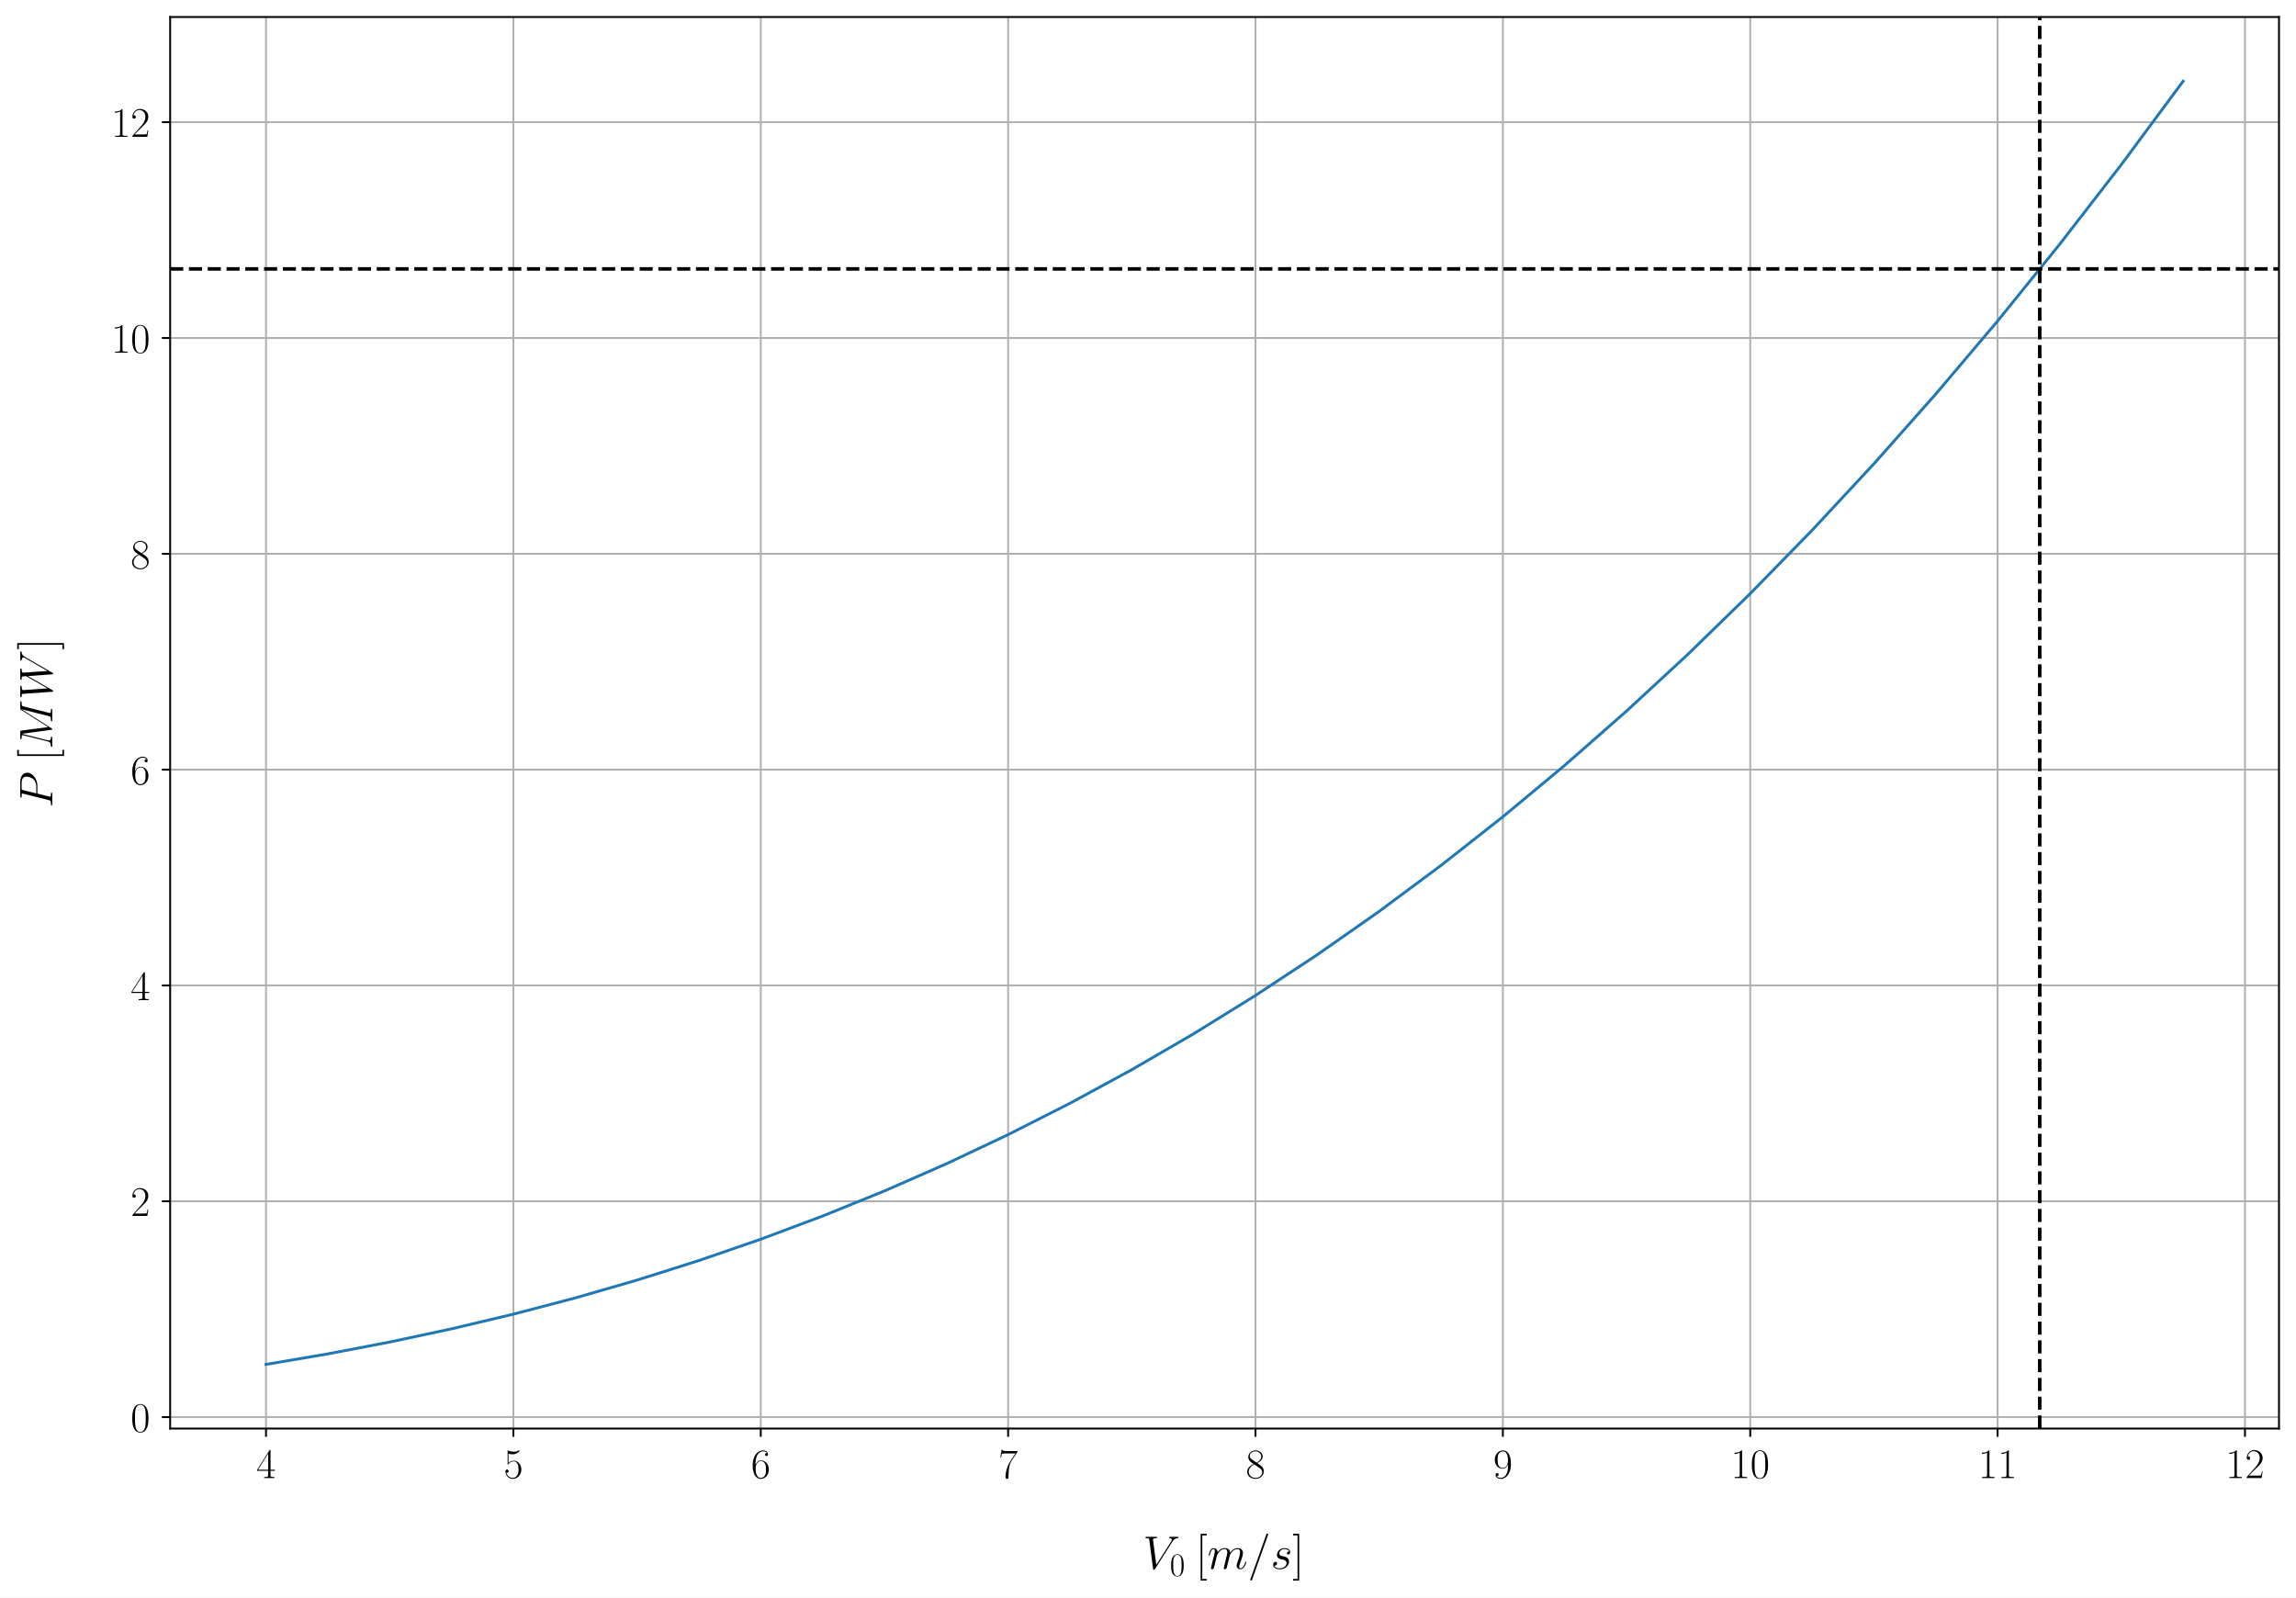
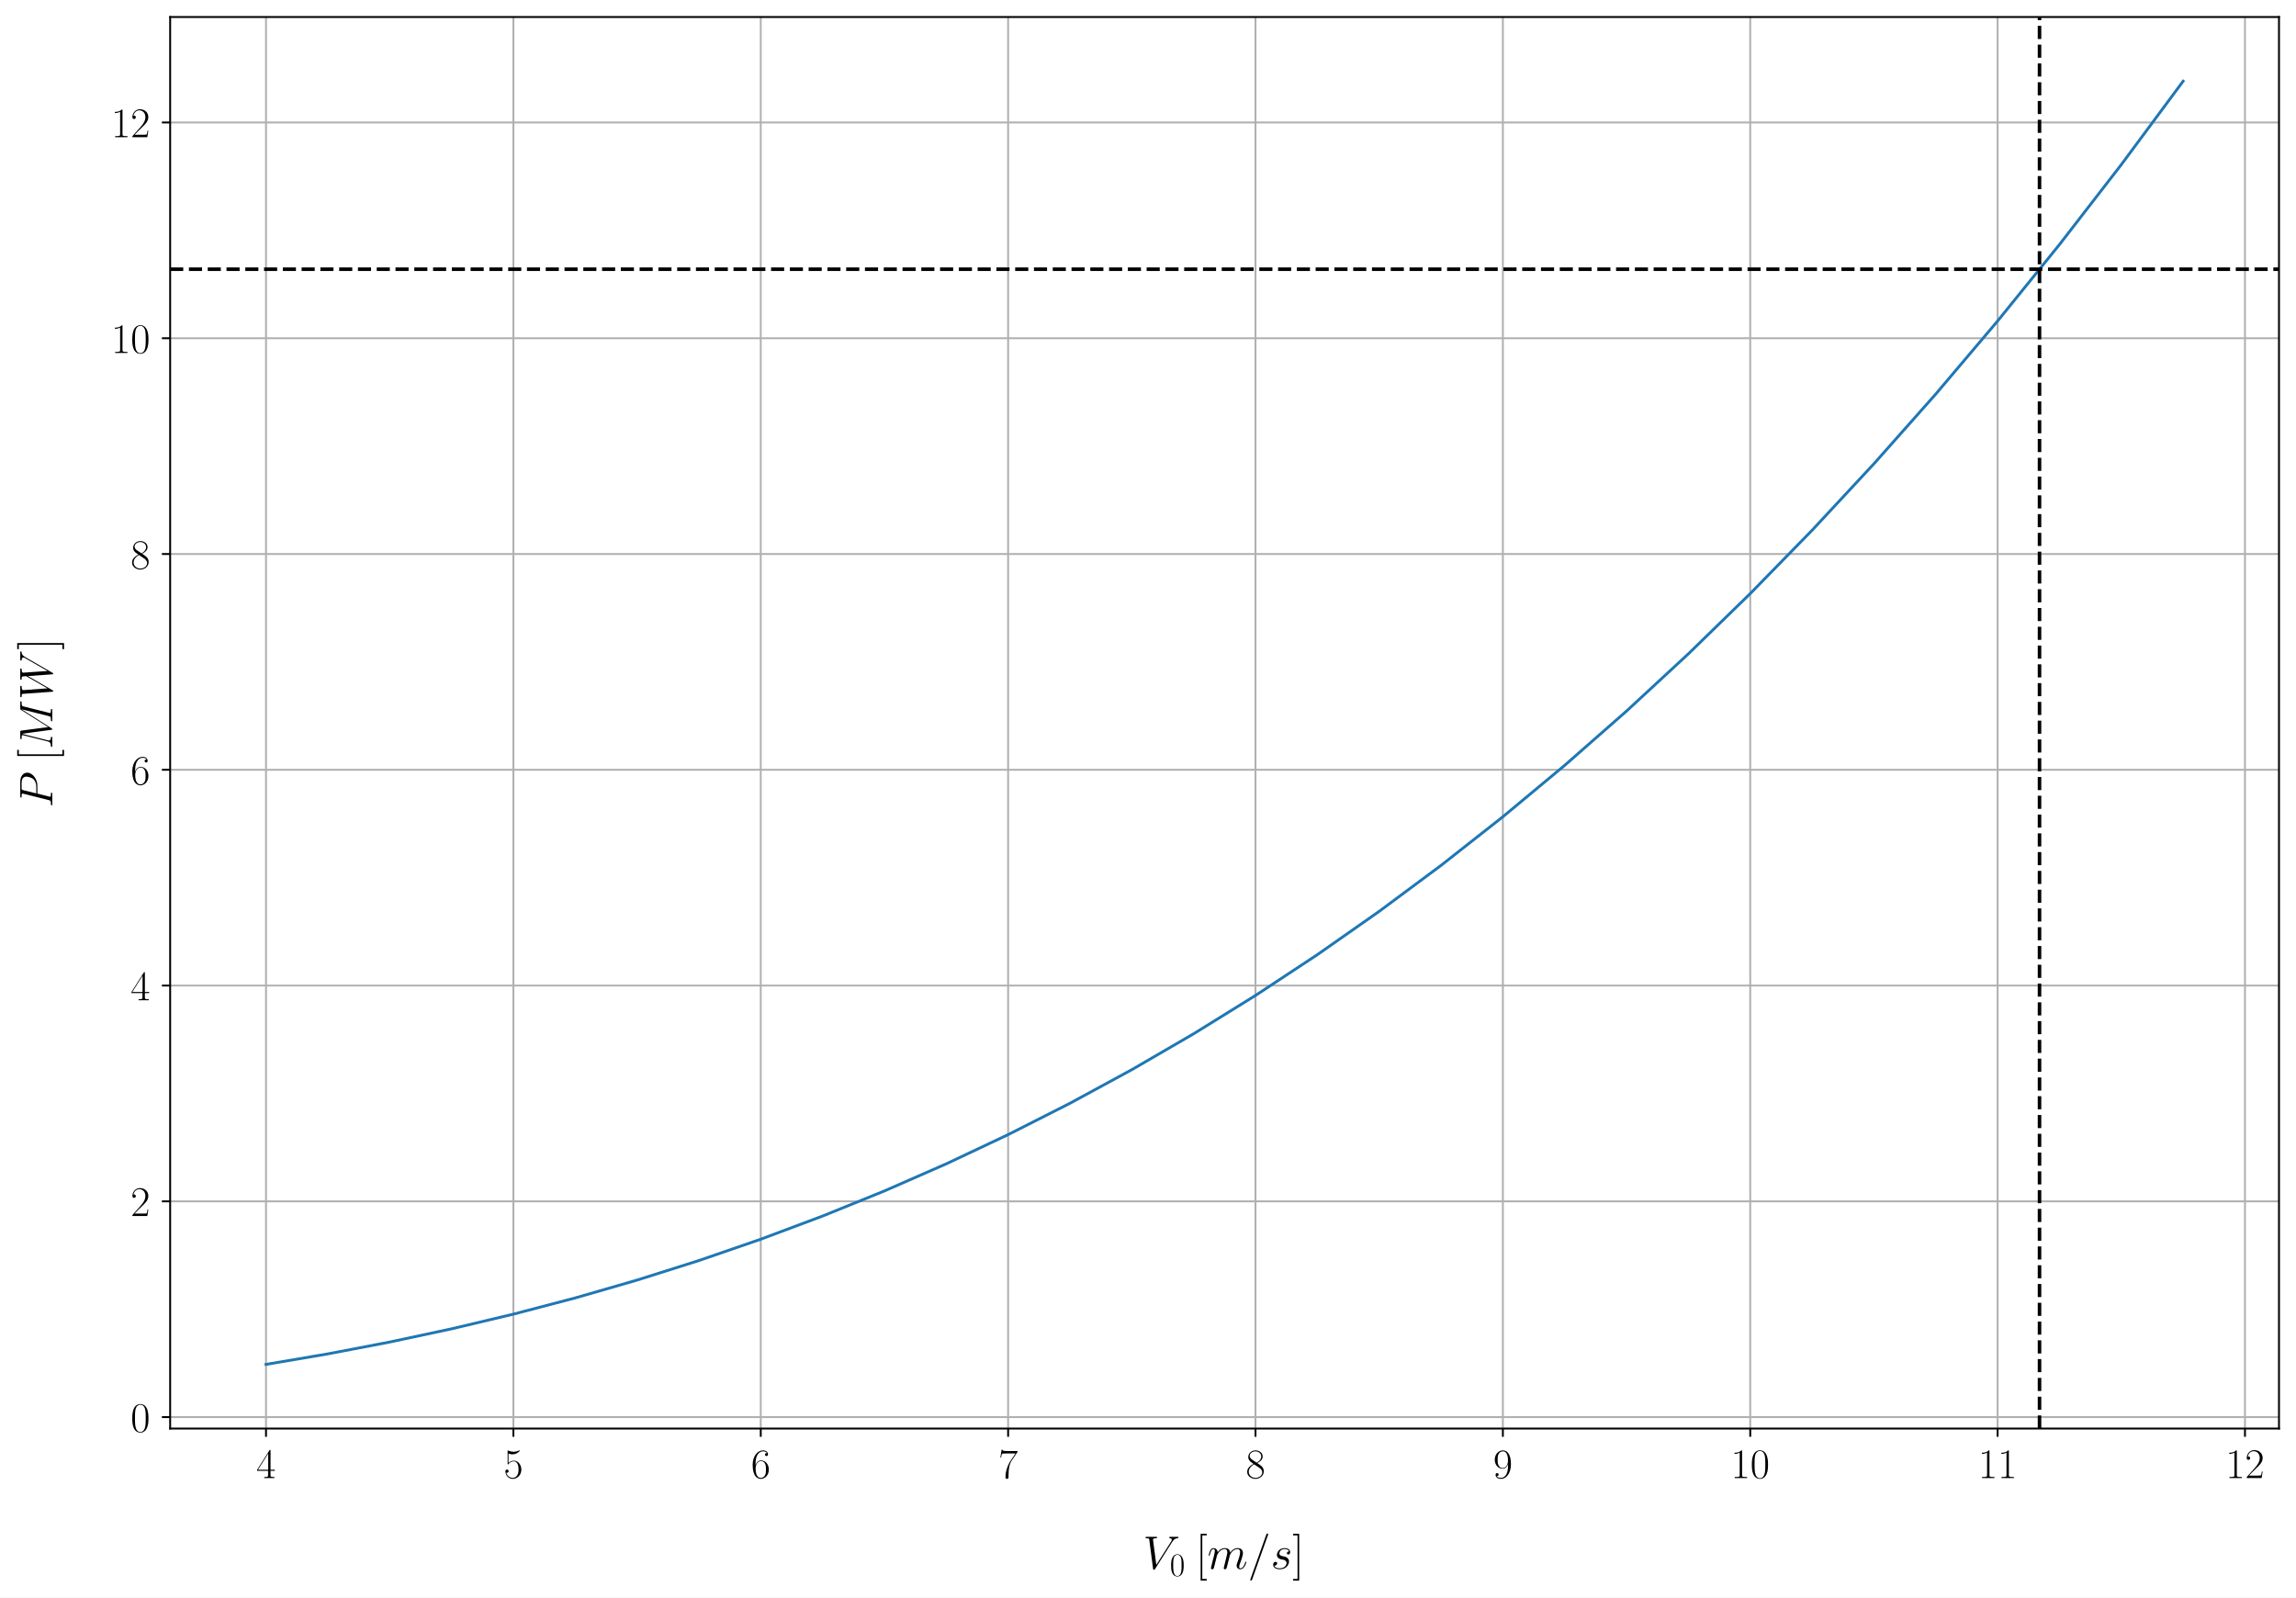
<svg xmlns="http://www.w3.org/2000/svg" xmlns:xlink="http://www.w3.org/1999/xlink" width="972.039pt" height="676.367pt" viewBox="0 0 972.039 676.367" version="1.1">
  <defs>
    <style type="text/css">*{stroke-linejoin: round; stroke-linecap: butt}</style>
  </defs>
  <g id="figure_1">
    <g id="patch_1">
      <path d="M 0 676.367  L 972.039 676.367  L 972.039 0  L 0 0  z " style="fill: #ffffff" />
    </g>
    <g id="axes_1">
      <g id="patch_2">
        <path d="M 72.039 604.8  L 964.839 604.8  L 964.839 7.2  L 72.039 7.2  z " style="fill: #ffffff" />
      </g>
      <g id="matplotlib.axis_1">
        <g id="xtick_1">
          <g id="line2d_1">
-             <path d="M 112.621 604.8  L 112.621 7.2  " clip-path="url(#pb9ecd8c6fe)" style="fill: none; stroke: #b0b0b0; stroke-width: 0.8; stroke-linecap: square" />
+             <path d="M 112.621 604.8  L 112.621 7.2  " clip-path="url(#p5855525c74)" style="fill: none; stroke: #b0b0b0; stroke-width: 0.8; stroke-linecap: square" />
          </g>
          <g id="line2d_2">
            <defs>
-               <path id="m8416f36f7a" d="M 0 0  L 0 3.5  " style="stroke: #000000; stroke-width: 0.8" />
+               <path id="m8d62c795c8" d="M 0 0  L 0 3.5  " style="stroke: #000000; stroke-width: 0.8" />
            </defs>
            <g>
-               <use xlink:href="#m8416f36f7a" x="112.621" y="604.8" style="stroke: #000000; stroke-width: 0.8" />
+               <use xlink:href="#m8d62c795c8" x="112.621" y="604.8" style="stroke: #000000; stroke-width: 0.8" />
            </g>
          </g>
          <g id="text_1">
            <g transform="translate(108.5089 625.7533) scale(0.18 -0.18)">
              <defs>
                <path id="CMR17-34" d="M 2150 4122  C 2150 4256 2144 4256 2029 4256  L 128 1254  L 128 1088  L 1779 1088  L 1779 457  C 1779 224 1766 160 1318 160  L 1197 160  L 1197 0  C 1402 0 1747 0 1965 0  C 2182 0 2528 0 2733 0  L 2733 160  L 2611 160  C 2163 160 2150 224 2150 457  L 2150 1088  L 2803 1088  L 2803 1254  L 2150 1254  L 2150 4122  z M 1798 3703  L 1798 1254  L 256 1254  L 1798 3703  z " transform="scale(0.015625)" />
              </defs>
              <use xlink:href="#CMR17-34" transform="scale(0.996264)" />
            </g>
          </g>
        </g>
        <g id="xtick_2">
          <g id="line2d_3">
-             <path d="M 217.348 604.8  L 217.348 7.2  " clip-path="url(#pb9ecd8c6fe)" style="fill: none; stroke: #b0b0b0; stroke-width: 0.8; stroke-linecap: square" />
+             <path d="M 217.348 604.8  L 217.348 7.2  " clip-path="url(#p5855525c74)" style="fill: none; stroke: #b0b0b0; stroke-width: 0.8; stroke-linecap: square" />
          </g>
          <g id="line2d_4">
            <g>
-               <use xlink:href="#m8416f36f7a" x="217.348" y="604.8" style="stroke: #000000; stroke-width: 0.8" />
+               <use xlink:href="#m8d62c795c8" x="217.348" y="604.8" style="stroke: #000000; stroke-width: 0.8" />
            </g>
          </g>
          <g id="text_2">
            <g transform="translate(213.2362 625.7533) scale(0.18 -0.18)">
              <defs>
                <path id="CMR17-35" d="M 730 3692  C 794 3666 1056 3584 1325 3584  C 1920 3584 2246 3911 2432 4100  C 2432 4157 2432 4192 2394 4192  C 2387 4192 2374 4192 2323 4163  C 2099 4058 1837 3973 1517 3973  C 1325 3973 1037 3999 723 4139  C 653 4171 640 4171 634 4171  C 602 4171 595 4164 595 4037  L 595 2203  C 595 2089 595 2057 659 2057  C 691 2057 704 2070 736 2114  C 941 2401 1222 2522 1542 2522  C 1766 2522 2246 2382 2246 1289  C 2246 1085 2246 715 2054 421  C 1894 159 1645 25 1370 25  C 947 25 518 320 403 814  C 429 807 480 795 506 795  C 589 795 749 840 749 1038  C 749 1210 627 1280 506 1280  C 358 1280 262 1190 262 1011  C 262 454 704 -128 1382 -128  C 2042 -128 2669 440 2669 1264  C 2669 2030 2170 2624 1549 2624  C 1222 2624 947 2503 730 2274  L 730 3692  z " transform="scale(0.015625)" />
              </defs>
              <use xlink:href="#CMR17-35" transform="scale(0.996264)" />
            </g>
          </g>
        </g>
        <g id="xtick_3">
          <g id="line2d_5">
-             <path d="M 322.076 604.8  L 322.076 7.2  " clip-path="url(#pb9ecd8c6fe)" style="fill: none; stroke: #b0b0b0; stroke-width: 0.8; stroke-linecap: square" />
+             <path d="M 322.076 604.8  L 322.076 7.2  " clip-path="url(#p5855525c74)" style="fill: none; stroke: #b0b0b0; stroke-width: 0.8; stroke-linecap: square" />
          </g>
          <g id="line2d_6">
            <g>
-               <use xlink:href="#m8416f36f7a" x="322.076" y="604.8" style="stroke: #000000; stroke-width: 0.8" />
+               <use xlink:href="#m8d62c795c8" x="322.076" y="604.8" style="stroke: #000000; stroke-width: 0.8" />
            </g>
          </g>
          <g id="text_3">
            <g transform="translate(317.9635 625.7533) scale(0.18 -0.18)">
              <defs>
                <path id="CMR17-36" d="M 678 2176  C 678 3690 1395 4032 1811 4032  C 1946 4032 2272 4009 2400 3776  C 2298 3776 2106 3776 2106 3553  C 2106 3381 2246 3323 2336 3323  C 2394 3323 2566 3348 2566 3560  C 2566 3954 2246 4179 1805 4179  C 1043 4179 243 3390 243 1984  C 243 253 966 -128 1478 -128  C 2099 -128 2688 427 2688 1283  C 2688 2081 2170 2662 1517 2662  C 1126 2662 838 2407 678 1960  L 678 2176  z M 1478 25  C 691 25 691 1200 691 1436  C 691 1896 909 2560 1504 2560  C 1613 2560 1926 2560 2138 2120  C 2253 1870 2253 1609 2253 1289  C 2253 944 2253 690 2118 434  C 1978 171 1773 25 1478 25  z " transform="scale(0.015625)" />
              </defs>
              <use xlink:href="#CMR17-36" transform="scale(0.996264)" />
            </g>
          </g>
        </g>
        <g id="xtick_4">
          <g id="line2d_7">
-             <path d="M 426.803 604.8  L 426.803 7.2  " clip-path="url(#pb9ecd8c6fe)" style="fill: none; stroke: #b0b0b0; stroke-width: 0.8; stroke-linecap: square" />
+             <path d="M 426.803 604.8  L 426.803 7.2  " clip-path="url(#p5855525c74)" style="fill: none; stroke: #b0b0b0; stroke-width: 0.8; stroke-linecap: square" />
          </g>
          <g id="line2d_8">
            <g>
-               <use xlink:href="#m8416f36f7a" x="426.803" y="604.8" style="stroke: #000000; stroke-width: 0.8" />
+               <use xlink:href="#m8d62c795c8" x="426.803" y="604.8" style="stroke: #000000; stroke-width: 0.8" />
            </g>
          </g>
          <g id="text_4">
            <g transform="translate(422.6907 625.7533) scale(0.18 -0.18)">
              <defs>
                <path id="CMR17-37" d="M 2886 3941  L 2886 4081  L 1382 4081  C 634 4081 621 4165 595 4288  L 480 4288  L 294 3094  L 410 3094  C 429 3215 474 3540 550 3661  C 589 3712 1062 3712 1171 3712  L 2579 3712  L 1869 2661  C 1395 1954 1069 999 1069 165  C 1069 89 1069 -128 1299 -128  C 1530 -128 1530 89 1530 171  L 1530 465  C 1530 1508 1709 2196 2003 2636  L 2886 3941  z " transform="scale(0.015625)" />
              </defs>
              <use xlink:href="#CMR17-37" transform="scale(0.996264)" />
            </g>
          </g>
        </g>
        <g id="xtick_5">
          <g id="line2d_9">
-             <path d="M 531.53 604.8  L 531.53 7.2  " clip-path="url(#pb9ecd8c6fe)" style="fill: none; stroke: #b0b0b0; stroke-width: 0.8; stroke-linecap: square" />
+             <path d="M 531.53 604.8  L 531.53 7.2  " clip-path="url(#p5855525c74)" style="fill: none; stroke: #b0b0b0; stroke-width: 0.8; stroke-linecap: square" />
          </g>
          <g id="line2d_10">
            <g>
-               <use xlink:href="#m8416f36f7a" x="531.53" y="604.8" style="stroke: #000000; stroke-width: 0.8" />
+               <use xlink:href="#m8d62c795c8" x="531.53" y="604.8" style="stroke: #000000; stroke-width: 0.8" />
            </g>
          </g>
          <g id="text_5">
            <g transform="translate(527.418 625.7533) scale(0.18 -0.18)">
              <defs>
                <path id="CMR17-38" d="M 1741 2264  C 2144 2467 2554 2773 2554 3263  C 2554 3841 1990 4179 1472 4179  C 890 4179 378 3759 378 3180  C 378 3021 416 2747 666 2505  C 730 2442 998 2251 1171 2130  C 883 1983 211 1634 211 934  C 211 279 838 -128 1459 -128  C 2144 -128 2720 362 2720 1010  C 2720 1590 2330 1857 2074 2029  L 1741 2264  z M 902 2822  C 851 2854 595 3051 595 3351  C 595 3739 998 4032 1459 4032  C 1965 4032 2336 3676 2336 3262  C 2336 2669 1670 2331 1638 2331  C 1632 2331 1626 2331 1574 2370  L 902 2822  z M 2080 1519  C 2176 1449 2483 1240 2483 851  C 2483 381 2010 25 1472 25  C 890 25 448 438 448 940  C 448 1443 838 1862 1280 2060  L 2080 1519  z " transform="scale(0.015625)" />
              </defs>
              <use xlink:href="#CMR17-38" transform="scale(0.996264)" />
            </g>
          </g>
        </g>
        <g id="xtick_6">
          <g id="line2d_11">
-             <path d="M 636.257 604.8  L 636.257 7.2  " clip-path="url(#pb9ecd8c6fe)" style="fill: none; stroke: #b0b0b0; stroke-width: 0.8; stroke-linecap: square" />
+             <path d="M 636.257 604.8  L 636.257 7.2  " clip-path="url(#p5855525c74)" style="fill: none; stroke: #b0b0b0; stroke-width: 0.8; stroke-linecap: square" />
          </g>
          <g id="line2d_12">
            <g>
-               <use xlink:href="#m8416f36f7a" x="636.257" y="604.8" style="stroke: #000000; stroke-width: 0.8" />
+               <use xlink:href="#m8d62c795c8" x="636.257" y="604.8" style="stroke: #000000; stroke-width: 0.8" />
            </g>
          </g>
          <g id="text_6">
            <g transform="translate(632.1453 625.7533) scale(0.18 -0.18)">
              <defs>
                <path id="CMR17-39" d="M 2253 1864  C 2253 464 1670 31 1190 31  C 1043 31 685 31 538 294  C 704 268 826 357 826 518  C 826 692 685 749 595 749  C 538 749 365 723 365 506  C 365 71 742 -128 1203 -128  C 1939 -128 2688 674 2688 2073  C 2688 3817 1971 4179 1485 4179  C 851 4179 243 3628 243 2778  C 243 1991 762 1408 1414 1408  C 1952 1408 2189 1903 2253 2112  L 2253 1864  z M 1427 1510  C 1254 1510 1011 1542 813 1922  C 678 2169 678 2461 678 2771  C 678 3146 678 3405 858 3684  C 947 3817 1114 4032 1485 4032  C 2240 4032 2240 2885 2240 2632  C 2240 2182 2035 1510 1427 1510  z " transform="scale(0.015625)" />
              </defs>
              <use xlink:href="#CMR17-39" transform="scale(0.996264)" />
            </g>
          </g>
        </g>
        <g id="xtick_7">
          <g id="line2d_13">
-             <path d="M 740.985 604.8  L 740.985 7.2  " clip-path="url(#pb9ecd8c6fe)" style="fill: none; stroke: #b0b0b0; stroke-width: 0.8; stroke-linecap: square" />
+             <path d="M 740.985 604.8  L 740.985 7.2  " clip-path="url(#p5855525c74)" style="fill: none; stroke: #b0b0b0; stroke-width: 0.8; stroke-linecap: square" />
          </g>
          <g id="line2d_14">
            <g>
-               <use xlink:href="#m8416f36f7a" x="740.985" y="604.8" style="stroke: #000000; stroke-width: 0.8" />
+               <use xlink:href="#m8d62c795c8" x="740.985" y="604.8" style="stroke: #000000; stroke-width: 0.8" />
            </g>
          </g>
          <g id="text_7">
            <g transform="translate(732.7604 625.7533) scale(0.18 -0.18)">
              <defs>
                <path id="CMR17-31" d="M 1702 4058  C 1702 4192 1696 4192 1606 4192  C 1357 3916 979 3827 621 3827  C 602 3827 570 3827 563 3808  C 557 3795 557 3782 557 3648  C 755 3648 1088 3686 1344 3839  L 1344 461  C 1344 236 1331 160 781 160  L 589 160  L 589 0  C 896 0 1216 0 1523 0  C 1830 0 2150 0 2458 0  L 2458 160  L 2266 160  C 1715 160 1702 230 1702 458  L 1702 4058  z " transform="scale(0.015625)" />
                <path id="CMR17-30" d="M 2688 2025  C 2688 2416 2682 3080 2413 3591  C 2176 4039 1798 4198 1466 4198  C 1158 4198 768 4058 525 3597  C 269 3118 243 2524 243 2025  C 243 1661 250 1106 448 619  C 723 -39 1216 -128 1466 -128  C 1760 -128 2208 -7 2470 600  C 2662 1042 2688 1559 2688 2025  z M 1466 -26  C 1056 -26 813 325 723 812  C 653 1188 653 1738 653 2096  C 653 2588 653 2997 736 3387  C 858 3929 1216 4096 1466 4096  C 1728 4096 2067 3923 2189 3400  C 2272 3036 2278 2607 2278 2096  C 2278 1680 2278 1169 2202 792  C 2067 95 1690 -26 1466 -26  z " transform="scale(0.015625)" />
              </defs>
              <use xlink:href="#CMR17-31" transform="scale(0.996264)" />
              <use xlink:href="#CMR17-30" transform="translate(45.69048 0) scale(0.996264)" />
            </g>
          </g>
        </g>
        <g id="xtick_8">
          <g id="line2d_15">
-             <path d="M 845.712 604.8  L 845.712 7.2  " clip-path="url(#pb9ecd8c6fe)" style="fill: none; stroke: #b0b0b0; stroke-width: 0.8; stroke-linecap: square" />
+             <path d="M 845.712 604.8  L 845.712 7.2  " clip-path="url(#p5855525c74)" style="fill: none; stroke: #b0b0b0; stroke-width: 0.8; stroke-linecap: square" />
          </g>
          <g id="line2d_16">
            <g>
-               <use xlink:href="#m8416f36f7a" x="845.712" y="604.8" style="stroke: #000000; stroke-width: 0.8" />
+               <use xlink:href="#m8d62c795c8" x="845.712" y="604.8" style="stroke: #000000; stroke-width: 0.8" />
            </g>
          </g>
          <g id="text_8">
            <g transform="translate(837.4877 625.7533) scale(0.18 -0.18)">
              <use xlink:href="#CMR17-31" transform="scale(0.996264)" />
              <use xlink:href="#CMR17-31" transform="translate(45.69048 0) scale(0.996264)" />
            </g>
          </g>
        </g>
        <g id="xtick_9">
          <g id="line2d_17">
-             <path d="M 950.439 604.8  L 950.439 7.2  " clip-path="url(#pb9ecd8c6fe)" style="fill: none; stroke: #b0b0b0; stroke-width: 0.8; stroke-linecap: square" />
+             <path d="M 950.439 604.8  L 950.439 7.2  " clip-path="url(#p5855525c74)" style="fill: none; stroke: #b0b0b0; stroke-width: 0.8; stroke-linecap: square" />
          </g>
          <g id="line2d_18">
            <g>
-               <use xlink:href="#m8416f36f7a" x="950.439" y="604.8" style="stroke: #000000; stroke-width: 0.8" />
+               <use xlink:href="#m8d62c795c8" x="950.439" y="604.8" style="stroke: #000000; stroke-width: 0.8" />
            </g>
          </g>
          <g id="text_9">
            <g transform="translate(942.215 625.7533) scale(0.18 -0.18)">
              <defs>
                <path id="CMR17-32" d="M 2669 989  L 2554 989  C 2490 536 2438 459 2413 420  C 2381 369 1920 369 1830 369  L 602 369  C 832 619 1280 1072 1824 1597  C 2214 1967 2669 2402 2669 3035  C 2669 3790 2067 4224 1395 4224  C 691 4224 262 3604 262 3030  C 262 2780 448 2748 525 2748  C 589 2748 781 2787 781 3010  C 781 3207 614 3264 525 3264  C 486 3264 448 3258 422 3245  C 544 3790 915 4058 1306 4058  C 1862 4058 2227 3617 2227 3035  C 2227 2479 1901 2000 1536 1584  L 262 146  L 262 0  L 2515 0  L 2669 989  z " transform="scale(0.015625)" />
              </defs>
              <use xlink:href="#CMR17-31" transform="scale(0.996264)" />
              <use xlink:href="#CMR17-32" transform="translate(45.69048 0) scale(0.996264)" />
            </g>
          </g>
        </g>
        <g id="text_10">
          <g transform="translate(483.8957 664.1853) scale(0.2 -0.2)">
            <defs>
              <path id="CMMI12-56" d="M 3962 3640  C 4179 3984 4378 4136 4704 4162  C 4768 4168 4819 4168 4819 4282  C 4819 4308 4806 4346 4749 4346  C 4634 4346 4358 4346 4243 4346  C 4058 4346 3866 4346 3686 4346  C 3635 4346 3571 4346 3571 4226  C 3571 4168 3629 4162 3654 4162  C 3891 4143 3917 4029 3917 3952  C 3917 3857 3827 3710 3821 3704  L 1811 540  L 1363 3969  C 1363 4160 1696 4160 1766 4160  C 1862 4160 1920 4160 1920 4282  C 1920 4346 1850 4346 1830 4346  C 1722 4346 1594 4346 1485 4346  L 1126 4346  C 659 4346 467 4346 461 4346  C 422 4346 346 4346 346 4230  C 346 4160 390 4160 493 4160  C 819 4160 838 4102 858 3944  L 1370 24  C 1389 -109 1389 -128 1478 -128  C 1555 -128 1587 -109 1651 -8  L 3962 3640  z " transform="scale(0.015625)" />
              <path id="CMR17-5b" d="M 1504 -1600  L 1504 -1377  L 902 -1377  L 902 4544  L 1504 4544  L 1504 4767  L 678 4767  L 678 -1600  L 1504 -1600  z " transform="scale(0.015625)" />
              <path id="CMMI12-6d" d="M 1318 1871  C 1331 1910 1491 2229 1728 2433  C 1894 2586 2112 2689 2362 2689  C 2618 2689 2707 2497 2707 2242  C 2707 2203 2707 2076 2630 1775  L 2470 1118  C 2419 926 2298 453 2285 383  C 2259 287 2221 121 2221 96  C 2221 6 2291 -64 2387 -64  C 2579 -64 2611 83 2669 313  L 3053 1839  C 3066 1890 3398 2689 4102 2689  C 4358 2689 4448 2497 4448 2242  C 4448 1884 4198 1188 4058 805  C 4000 651 3968 568 3968 453  C 3968 166 4166 -64 4474 -64  C 5069 -64 5293 875 5293 913  C 5293 945 5267 971 5229 971  C 5171 971 5165 952 5133 843  C 4986 332 4749 64 4493 64  C 4429 64 4326 64 4326 269  C 4326 436 4403 640 4429 710  C 4544 1018 4832 1773 4832 2145  C 4832 2528 4608 2816 4122 2816  C 3693 2816 3347 2574 3091 2197  C 3072 2542 2861 2816 2381 2816  C 1811 2816 1510 2415 1395 2255  C 1376 2618 1114 2816 832 2816  C 646 2816 499 2727 378 2484  C 262 2254 173 1865 173 1839  C 173 1814 198 1782 243 1782  C 294 1782 301 1788 339 1935  C 435 2312 557 2689 813 2689  C 960 2689 1011 2586 1011 2395  C 1011 2254 947 2005 902 1807  L 723 1118  C 698 996 627 709 595 594  C 550 428 480 128 480 96  C 480 6 550 -64 646 -64  C 723 -64 813 -26 864 70  C 877 102 934 326 966 453  L 1107 1028  L 1318 1871  z " transform="scale(0.015625)" />
              <path id="CMMI12-3d" d="M 2746 4562  C 2746 4569 2784 4666 2784 4678  C 2784 4755 2720 4800 2669 4800  C 2637 4800 2579 4800 2528 4659  L 384 -1363  C 384 -1370 346 -1465 346 -1478  C 346 -1555 410 -1600 461 -1600  C 499 -1600 557 -1593 602 -1459  L 2746 4562  z " transform="scale(0.015625)" />
              <path id="CMMI12-73" d="M 1459 1280  C 1568 1261 1741 1223 1779 1216  C 1862 1192 2150 1090 2150 783  C 2150 586 1971 70 1229 70  C 1094 70 614 70 486 436  C 742 404 870 603 870 745  C 870 880 781 950 653 950  C 512 950 326 841 326 552  C 326 173 710 -64 1222 -64  C 2195 -64 2483 651 2483 984  C 2483 1079 2483 1258 2278 1462  C 2118 1616 1965 1648 1619 1718  C 1446 1756 1171 1814 1171 2101  C 1171 2229 1286 2689 1894 2689  C 2163 2689 2426 2589 2490 2368  C 2208 2368 2195 2125 2195 2119  C 2195 1984 2317 1946 2374 1946  C 2464 1946 2643 2015 2643 2281  C 2643 2545 2400 2816 1901 2816  C 1062 2816 838 2160 838 1899  C 838 1414 1312 1312 1459 1280  z " transform="scale(0.015625)" />
              <path id="CMR17-5d" d="M 915 4767  L 90 4767  L 90 4544  L 691 4544  L 691 -1377  L 90 -1377  L 90 -1600  L 915 -1600  L 915 4767  z " transform="scale(0.015625)" />
            </defs>
            <use xlink:href="#CMMI12-56" transform="scale(0.996264)" />
            <use xlink:href="#CMR17-30" transform="translate(56.86958 -14.94392) scale(0.697382)" />
            <use xlink:href="#CMR17-5b" transform="translate(111.4901 0) scale(0.996264)" />
            <use xlink:href="#CMMI12-6d" transform="translate(136.3612 0) scale(0.996264)" />
            <use xlink:href="#CMMI12-3d" transform="translate(221.6884 0) scale(0.996264)" />
            <use xlink:href="#CMMI12-73" transform="translate(270.4633 0) scale(0.996264)" />
            <use xlink:href="#CMR17-5d" transform="translate(316.4133 0) scale(0.996264)" />
          </g>
        </g>
      </g>
      <g id="matplotlib.axis_2">
        <g id="ytick_1">
          <g id="line2d_19">
-             <path d="M 72.039 599.95  L 964.839 599.95  " clip-path="url(#pb9ecd8c6fe)" style="fill: none; stroke: #b0b0b0; stroke-width: 0.8; stroke-linecap: square" />
+             <path d="M 72.039 599.95  L 964.839 599.95  " clip-path="url(#p5855525c74)" style="fill: none; stroke: #b0b0b0; stroke-width: 0.8; stroke-linecap: square" />
          </g>
          <g id="line2d_20">
            <defs>
-               <path id="m0de2d76654" d="M 0 0  L -3.5 0  " style="stroke: #000000; stroke-width: 0.8" />
+               <path id="mc6c056922f" d="M 0 0  L -3.5 0  " style="stroke: #000000; stroke-width: 0.8" />
            </defs>
            <g>
-               <use xlink:href="#m0de2d76654" x="72.039" y="599.95" style="stroke: #000000; stroke-width: 0.8" />
+               <use xlink:href="#mc6c056922f" x="72.039" y="599.95" style="stroke: #000000; stroke-width: 0.8" />
            </g>
          </g>
          <g id="text_11">
            <g transform="translate(55.31495 606.1764) scale(0.18 -0.18)">
              <use xlink:href="#CMR17-30" transform="scale(0.996264)" />
            </g>
          </g>
        </g>
        <g id="ytick_2">
          <g id="line2d_21">
-             <path d="M 72.039 508.578  L 964.839 508.578  " clip-path="url(#pb9ecd8c6fe)" style="fill: none; stroke: #b0b0b0; stroke-width: 0.8; stroke-linecap: square" />
+             <path d="M 72.039 508.6  L 964.839 508.6  " clip-path="url(#p5855525c74)" style="fill: none; stroke: #b0b0b0; stroke-width: 0.8; stroke-linecap: square" />
          </g>
          <g id="line2d_22">
            <g>
-               <use xlink:href="#m0de2d76654" x="72.039" y="508.578" style="stroke: #000000; stroke-width: 0.8" />
+               <use xlink:href="#mc6c056922f" x="72.039" y="508.6" style="stroke: #000000; stroke-width: 0.8" />
            </g>
          </g>
          <g id="text_12">
-             <g transform="translate(55.31495 514.8047) scale(0.18 -0.18)">
+             <g transform="translate(55.31495 514.827) scale(0.18 -0.18)">
              <use xlink:href="#CMR17-32" transform="scale(0.996264)" />
            </g>
          </g>
        </g>
        <g id="ytick_3">
          <g id="line2d_23">
-             <path d="M 72.039 417.206  L 964.839 417.206  " clip-path="url(#pb9ecd8c6fe)" style="fill: none; stroke: #b0b0b0; stroke-width: 0.8; stroke-linecap: square" />
+             <path d="M 72.039 417.251  L 964.839 417.251  " clip-path="url(#p5855525c74)" style="fill: none; stroke: #b0b0b0; stroke-width: 0.8; stroke-linecap: square" />
          </g>
          <g id="line2d_24">
            <g>
-               <use xlink:href="#m0de2d76654" x="72.039" y="417.206" style="stroke: #000000; stroke-width: 0.8" />
+               <use xlink:href="#mc6c056922f" x="72.039" y="417.251" style="stroke: #000000; stroke-width: 0.8" />
            </g>
          </g>
          <g id="text_13">
-             <g transform="translate(55.31495 423.433) scale(0.18 -0.18)">
+             <g transform="translate(55.31495 423.4777) scale(0.18 -0.18)">
              <use xlink:href="#CMR17-34" transform="scale(0.996264)" />
            </g>
          </g>
        </g>
        <g id="ytick_4">
          <g id="line2d_25">
-             <path d="M 72.039 325.835  L 964.839 325.835  " clip-path="url(#pb9ecd8c6fe)" style="fill: none; stroke: #b0b0b0; stroke-width: 0.8; stroke-linecap: square" />
+             <path d="M 72.039 325.902  L 964.839 325.902  " clip-path="url(#p5855525c74)" style="fill: none; stroke: #b0b0b0; stroke-width: 0.8; stroke-linecap: square" />
          </g>
          <g id="line2d_26">
            <g>
-               <use xlink:href="#m0de2d76654" x="72.039" y="325.835" style="stroke: #000000; stroke-width: 0.8" />
+               <use xlink:href="#mc6c056922f" x="72.039" y="325.902" style="stroke: #000000; stroke-width: 0.8" />
            </g>
          </g>
          <g id="text_14">
-             <g transform="translate(55.31495 332.0612) scale(0.18 -0.18)">
+             <g transform="translate(55.31495 332.1284) scale(0.18 -0.18)">
              <use xlink:href="#CMR17-36" transform="scale(0.996264)" />
            </g>
          </g>
        </g>
        <g id="ytick_5">
          <g id="line2d_27">
-             <path d="M 72.039 234.463  L 964.839 234.463  " clip-path="url(#pb9ecd8c6fe)" style="fill: none; stroke: #b0b0b0; stroke-width: 0.8; stroke-linecap: square" />
+             <path d="M 72.039 234.552  L 964.839 234.552  " clip-path="url(#p5855525c74)" style="fill: none; stroke: #b0b0b0; stroke-width: 0.8; stroke-linecap: square" />
          </g>
          <g id="line2d_28">
            <g>
-               <use xlink:href="#m0de2d76654" x="72.039" y="234.463" style="stroke: #000000; stroke-width: 0.8" />
+               <use xlink:href="#mc6c056922f" x="72.039" y="234.552" style="stroke: #000000; stroke-width: 0.8" />
            </g>
          </g>
          <g id="text_15">
-             <g transform="translate(55.31495 240.6895) scale(0.18 -0.18)">
+             <g transform="translate(55.31495 240.779) scale(0.18 -0.18)">
              <use xlink:href="#CMR17-38" transform="scale(0.996264)" />
            </g>
          </g>
        </g>
        <g id="ytick_6">
          <g id="line2d_29">
-             <path d="M 72.039 143.091  L 964.839 143.091  " clip-path="url(#pb9ecd8c6fe)" style="fill: none; stroke: #b0b0b0; stroke-width: 0.8; stroke-linecap: square" />
+             <path d="M 72.039 143.203  L 964.839 143.203  " clip-path="url(#p5855525c74)" style="fill: none; stroke: #b0b0b0; stroke-width: 0.8; stroke-linecap: square" />
          </g>
          <g id="line2d_30">
            <g>
-               <use xlink:href="#m0de2d76654" x="72.039" y="143.091" style="stroke: #000000; stroke-width: 0.8" />
+               <use xlink:href="#mc6c056922f" x="72.039" y="143.203" style="stroke: #000000; stroke-width: 0.8" />
            </g>
          </g>
          <g id="text_16">
-             <g transform="translate(47.09067 149.3178) scale(0.18 -0.18)">
+             <g transform="translate(47.09067 149.4297) scale(0.18 -0.18)">
              <use xlink:href="#CMR17-31" transform="scale(0.996264)" />
              <use xlink:href="#CMR17-30" transform="translate(45.69048 0) scale(0.996264)" />
            </g>
          </g>
        </g>
        <g id="ytick_7">
          <g id="line2d_31">
-             <path d="M 72.039 51.719  L 964.839 51.719  " clip-path="url(#pb9ecd8c6fe)" style="fill: none; stroke: #b0b0b0; stroke-width: 0.8; stroke-linecap: square" />
+             <path d="M 72.039 51.854  L 964.839 51.854  " clip-path="url(#p5855525c74)" style="fill: none; stroke: #b0b0b0; stroke-width: 0.8; stroke-linecap: square" />
          </g>
          <g id="line2d_32">
            <g>
-               <use xlink:href="#m0de2d76654" x="72.039" y="51.719" style="stroke: #000000; stroke-width: 0.8" />
+               <use xlink:href="#mc6c056922f" x="72.039" y="51.854" style="stroke: #000000; stroke-width: 0.8" />
            </g>
          </g>
          <g id="text_17">
-             <g transform="translate(47.09067 57.9461) scale(0.18 -0.18)">
+             <g transform="translate(47.09067 58.08037) scale(0.18 -0.18)">
              <use xlink:href="#CMR17-31" transform="scale(0.996264)" />
              <use xlink:href="#CMR17-32" transform="translate(45.69048 0) scale(0.996264)" />
            </g>
          </g>
        </g>
        <g id="text_18">
          <g transform="translate(22.12602 341.8731) rotate(-90) scale(0.2 -0.2)">
            <defs>
              <path id="CMMI12-50" d="M 1894 2023  L 2970 2023  C 3853 2023 4736 2673 4736 3401  C 4736 3898 4314 4352 3507 4352  L 1530 4352  C 1408 4352 1350 4352 1350 4231  C 1350 4167 1408 4167 1504 4167  C 1894 4167 1894 4116 1894 4046  C 1894 4034 1894 3995 1869 3899  L 1005 472  C 947 249 934 185 486 185  C 365 185 301 185 301 70  C 301 0 358 0 397 0  C 518 0 646 0 768 0  L 1517 0  C 1638 0 1773 0 1894 0  C 1946 0 2016 0 2016 121  C 2016 185 1958 185 1862 185  C 1478 185 1472 230 1472 293  C 1472 325 1478 369 1485 401  L 1894 2023  z M 2355 3930  C 2413 4167 2438 4167 2688 4167  L 3322 4167  C 3802 4167 4198 4013 4198 3535  C 4198 3369 4115 2827 3821 2534  C 3712 2419 3405 2176 2822 2176  L 1920 2176  L 2355 3930  z " transform="scale(0.015625)" />
              <path id="CMMI12-4d" d="M 5811 3886  C 5869 4103 5882 4167 6336 4167  C 6458 4167 6515 4167 6515 4288  C 6515 4352 6470 4352 6349 4352  L 5581 4352  C 5421 4352 5414 4346 5344 4243  L 3008 562  L 2528 4211  C 2509 4352 2502 4352 2336 4352  L 1542 4352  C 1421 4352 1363 4352 1363 4231  C 1363 4167 1421 4167 1517 4167  C 1907 4167 1907 4116 1907 4046  C 1907 4034 1907 3995 1882 3899  L 1062 634  C 986 327 838 186 410 186  C 390 186 314 186 314 73  C 314 0 371 0 397 0  C 525 0 851 0 979 0  L 1286 0  C 1376 0 1485 0 1574 0  C 1619 0 1690 0 1690 122  C 1690 180 1626 186 1600 186  C 1389 186 1184 224 1184 454  C 1184 518 1184 524 1210 613  L 2093 4129  L 2099 4129  L 2630 172  C 2650 19 2656 0 2714 0  C 2784 0 2816 51 2848 109  L 5421 4161  L 5427 4161  L 4499 473  C 4442 250 4429 186 3981 186  C 3859 186 3795 186 3795 70  C 3795 0 3853 0 3891 0  C 4000 0 4128 0 4237 0  L 4992 0  C 5101 0 5235 0 5344 0  C 5395 0 5466 0 5466 122  C 5466 186 5408 186 5312 186  C 4922 186 4922 234 4922 294  C 4922 301 4922 345 4934 396  L 5811 3886  z " transform="scale(0.015625)" />
              <path id="CMMI12-57" d="M 5779 3646  C 5926 3894 6067 4129 6451 4168  C 6509 4174 6566 4180 6566 4282  C 6566 4352 6509 4352 6490 4352  C 6477 4352 6432 4352 6010 4352  C 5818 4352 5619 4352 5434 4352  C 5395 4352 5318 4352 5318 4226  C 5318 4166 5370 4160 5408 4160  C 5536 4160 5741 4122 5741 3925  C 5741 3842 5715 3797 5651 3690  L 3904 648  L 3674 3963  C 3674 4039 3744 4160 4102 4160  C 4186 4160 4250 4160 4250 4286  C 4250 4352 4186 4352 4154 4352  C 3930 4352 3693 4352 3462 4352  L 3130 4352  C 3034 4352 2918 4352 2822 4352  C 2784 4352 2707 4352 2707 4226  C 2707 4160 2752 4160 2861 4160  C 3155 4160 3155 4153 3181 3772  L 3200 3543  L 1542 648  L 1306 3931  C 1306 4002 1306 4160 1741 4160  C 1811 4160 1882 4160 1882 4279  C 1882 4352 1824 4352 1786 4352  C 1562 4352 1325 4352 1094 4352  L 762 4352  C 666 4352 550 4352 454 4352  C 416 4352 339 4352 339 4226  C 339 4160 390 4160 480 4160  C 781 4160 787 4121 800 3918  L 1082 18  C 1088 -90 1094 -128 1171 -128  C 1235 -128 1248 -103 1306 -7  L 3213 3307  L 3450 18  C 3456 -90 3462 -128 3539 -128  C 3603 -128 3622 -96 3674 -7  L 5779 3646  z " transform="scale(0.015625)" />
            </defs>
            <use xlink:href="#CMMI12-50" transform="scale(0.996264)" />
            <use xlink:href="#CMR17-5b" transform="translate(98.56503 0) scale(0.996264)" />
            <use xlink:href="#CMMI12-4d" transform="translate(123.4361 0) scale(0.996264)" />
            <use xlink:href="#CMMI12-57" transform="translate(228.2162 0) scale(0.996264)" />
            <use xlink:href="#CMR17-5d" transform="translate(333.8607 0) scale(0.996264)" />
          </g>
        </g>
      </g>
      <g id="line2d_33">
-         <path d="M 112.621 577.636  L 138.803 573.186  L 164.985 568.179  L 191.167 562.585  L 217.348 556.369  L 243.53 549.5  L 269.712 541.944  L 295.894 533.669  L 322.076 524.642  L 348.257 514.831  L 374.439 504.203  L 400.621 492.725  L 426.803 480.364  L 452.985 467.088  L 479.167 452.865  L 505.348 437.66  L 531.53 421.443  L 557.712 404.179  L 583.894 385.837  L 610.076 366.384  L 636.257 345.787  L 662.439 324.012  L 688.621 301.029  L 714.803 276.804  L 740.985 251.303  L 767.167 224.496  L 793.348 196.348  L 819.53 166.827  L 845.712 135.901  L 871.894 103.537  L 898.076 69.702  L 924.257 34.364  " clip-path="url(#pb9ecd8c6fe)" style="fill: none; stroke: #1f77b4; stroke-width: 1.2; stroke-linecap: square" />
+         <path d="M 112.621 577.636  L 138.803 573.186  L 164.985 568.179  L 191.167 562.585  L 217.348 556.369  L 243.53 549.5  L 269.712 541.944  L 295.894 533.669  L 322.076 524.642  L 348.257 514.831  L 374.439 504.203  L 400.621 492.725  L 426.803 480.364  L 452.985 467.088  L 479.167 452.865  L 505.348 437.66  L 531.53 421.443  L 557.712 404.179  L 583.894 385.837  L 610.076 366.384  L 636.257 345.787  L 662.439 324.012  L 688.621 301.029  L 714.803 276.804  L 740.985 251.303  L 767.167 224.496  L 793.348 196.348  L 819.53 166.827  L 845.712 135.901  L 871.894 103.537  L 898.076 69.702  L 924.257 34.364  " clip-path="url(#p5855525c74)" style="fill: none; stroke: #1f77b4; stroke-width: 1.2; stroke-linecap: square" />
      </g>
      <g id="line2d_34">
-         <path d="M 863.549 604.8  L 863.549 7.2  " clip-path="url(#pb9ecd8c6fe)" style="fill: none; stroke-dasharray: 5.55,2.4; stroke-dashoffset: 0; stroke: #000000; stroke-width: 1.5" />
+         <path d="M 863.453 604.8  L 863.453 7.2  " clip-path="url(#p5855525c74)" style="fill: none; stroke-dasharray: 5.55,2.4; stroke-dashoffset: 0; stroke: #000000; stroke-width: 1.5" />
      </g>
      <g id="line2d_35">
-         <path d="M 72.039 113.852  L 964.839 113.852  " clip-path="url(#pb9ecd8c6fe)" style="fill: none; stroke-dasharray: 5.55,2.4; stroke-dashoffset: 0; stroke: #000000; stroke-width: 1.5" />
+         <path d="M 72.039 113.971  L 964.839 113.971  " clip-path="url(#p5855525c74)" style="fill: none; stroke-dasharray: 5.55,2.4; stroke-dashoffset: 0; stroke: #000000; stroke-width: 1.5" />
      </g>
      <g id="patch_3">
        <path d="M 72.039 604.8  L 72.039 7.2  " style="fill: none; stroke: #000000; stroke-width: 0.8; stroke-linejoin: miter; stroke-linecap: square" />
      </g>
      <g id="patch_4">
        <path d="M 964.839 604.8  L 964.839 7.2  " style="fill: none; stroke: #000000; stroke-width: 0.8; stroke-linejoin: miter; stroke-linecap: square" />
      </g>
      <g id="patch_5">
        <path d="M 72.039 604.8  L 964.839 604.8  " style="fill: none; stroke: #000000; stroke-width: 0.8; stroke-linejoin: miter; stroke-linecap: square" />
      </g>
      <g id="patch_6">
        <path d="M 72.039 7.2  L 964.839 7.2  " style="fill: none; stroke: #000000; stroke-width: 0.8; stroke-linejoin: miter; stroke-linecap: square" />
      </g>
    </g>
  </g>
  <defs>
-     <clipPath id="pb9ecd8c6fe">
+     <clipPath id="p5855525c74">
      <rect x="72.039" y="7.2" width="892.8" height="597.6" />
    </clipPath>
  </defs>
</svg>
